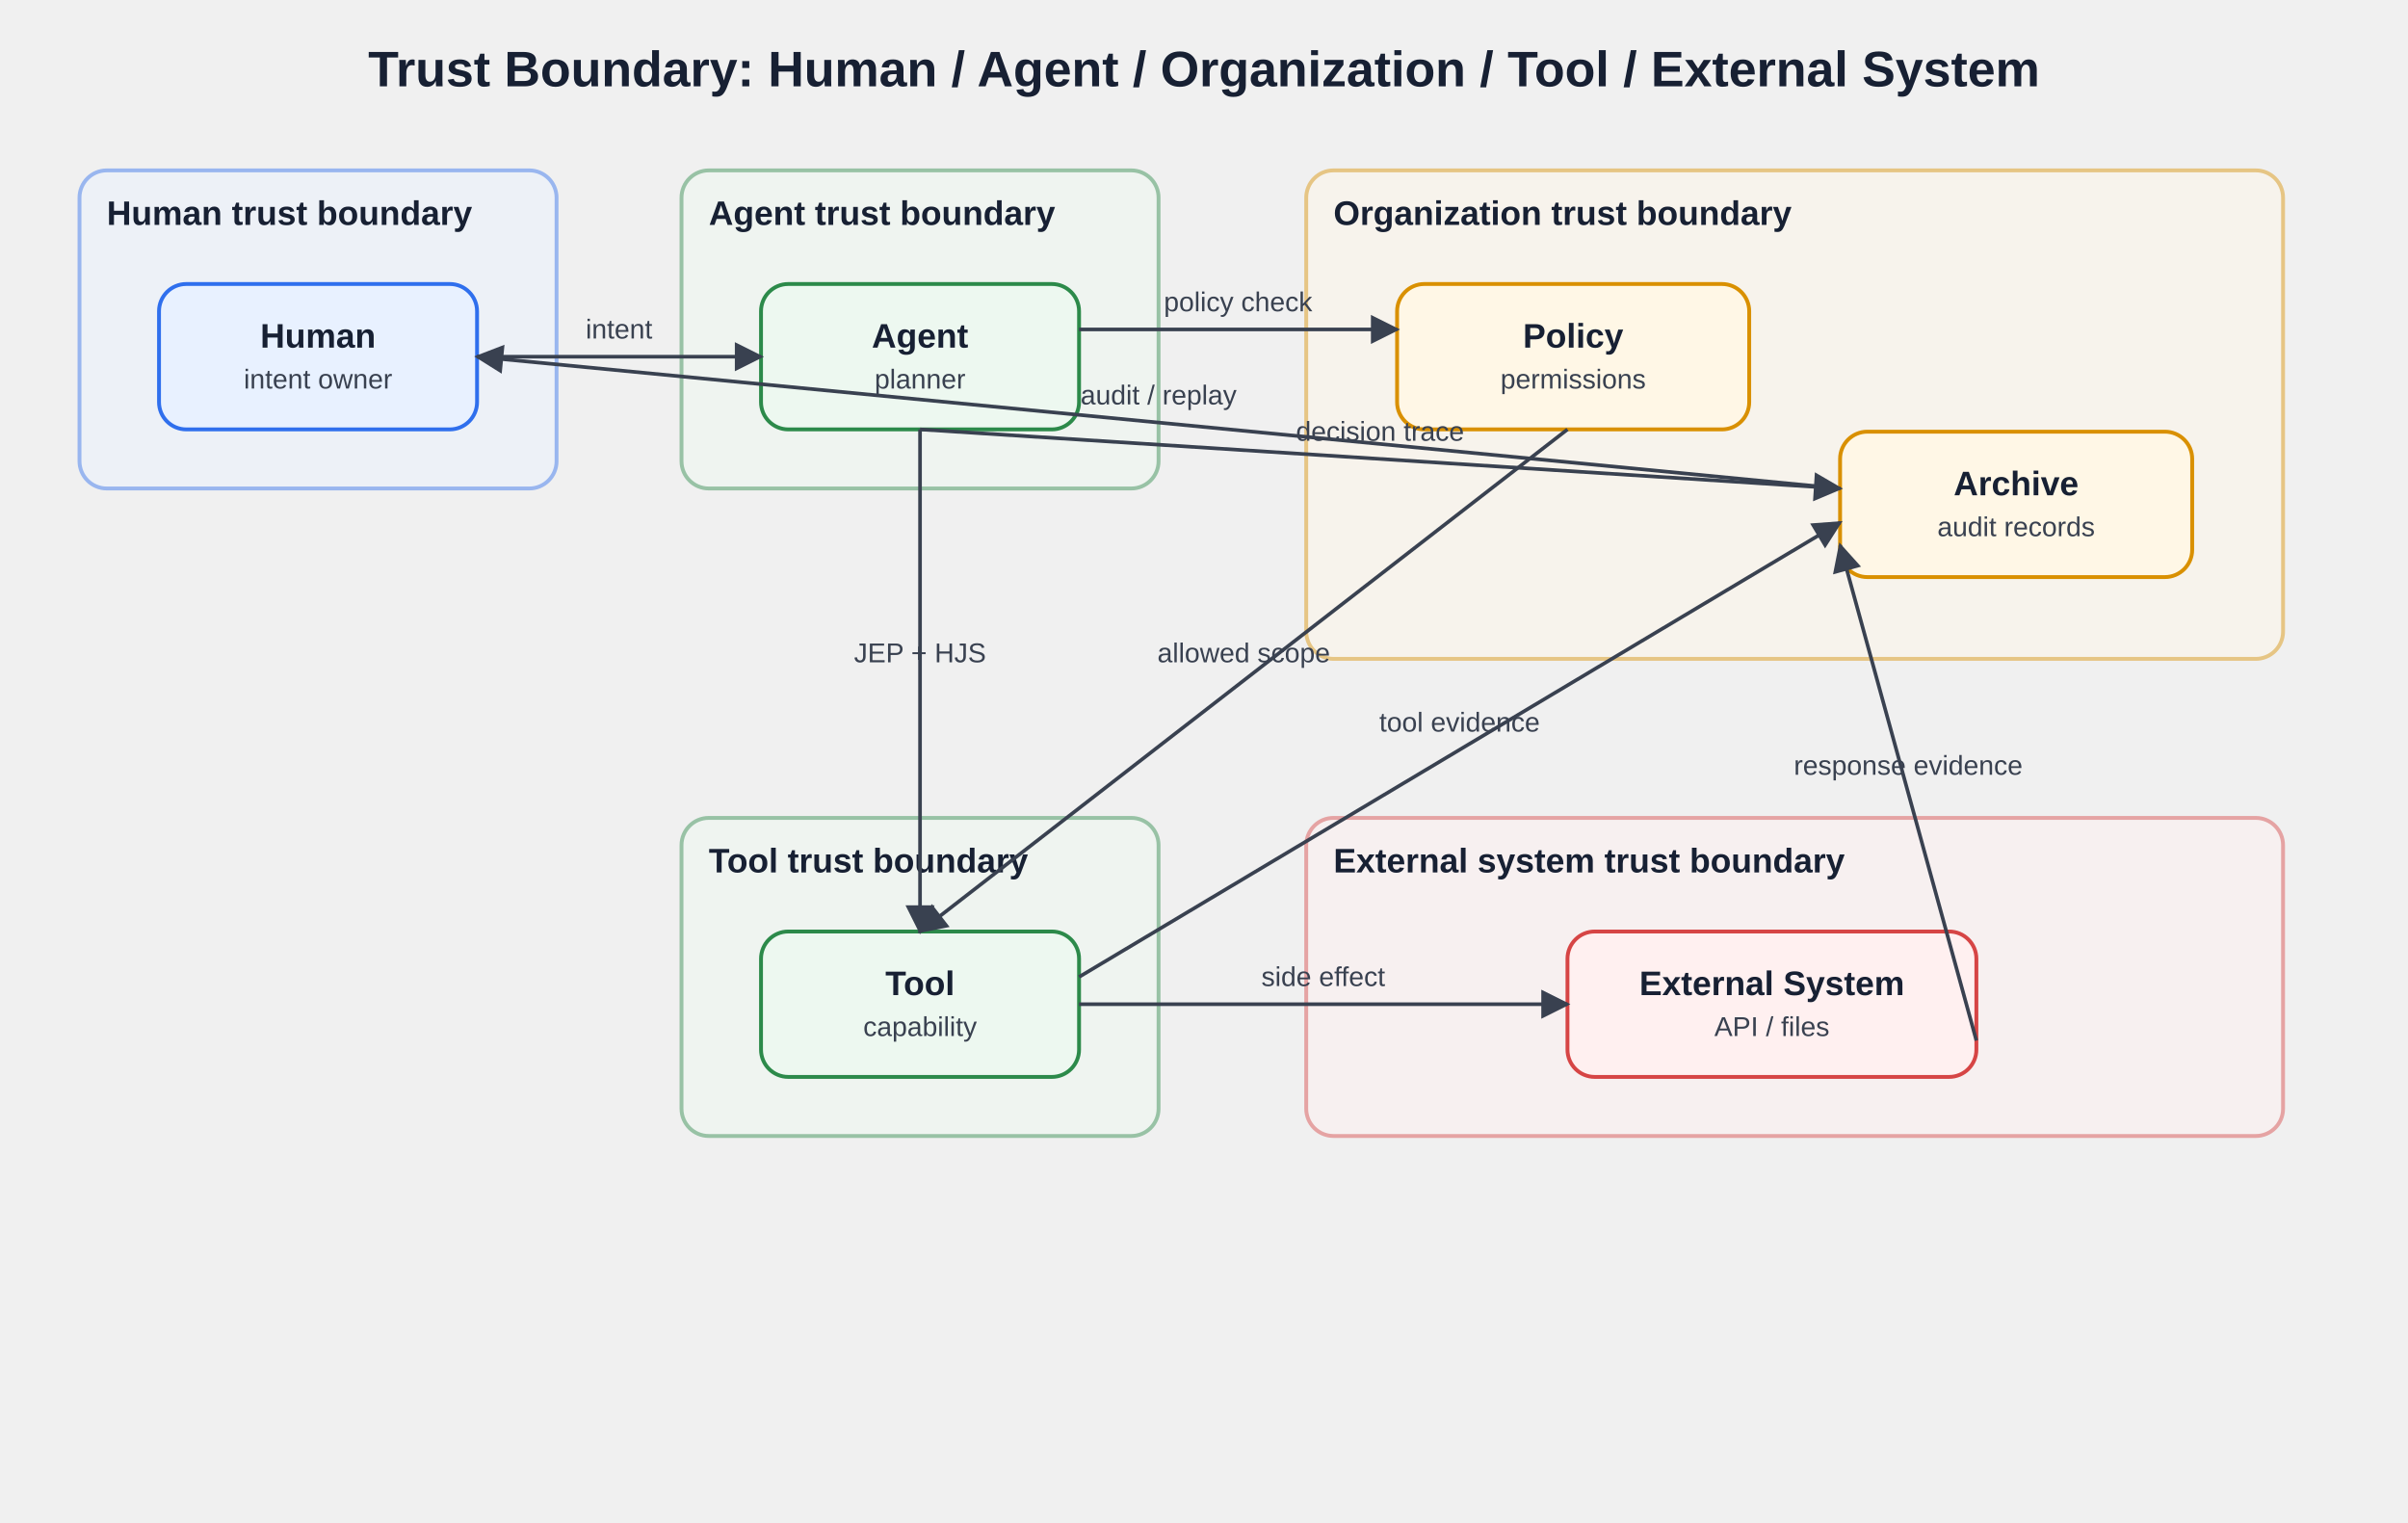
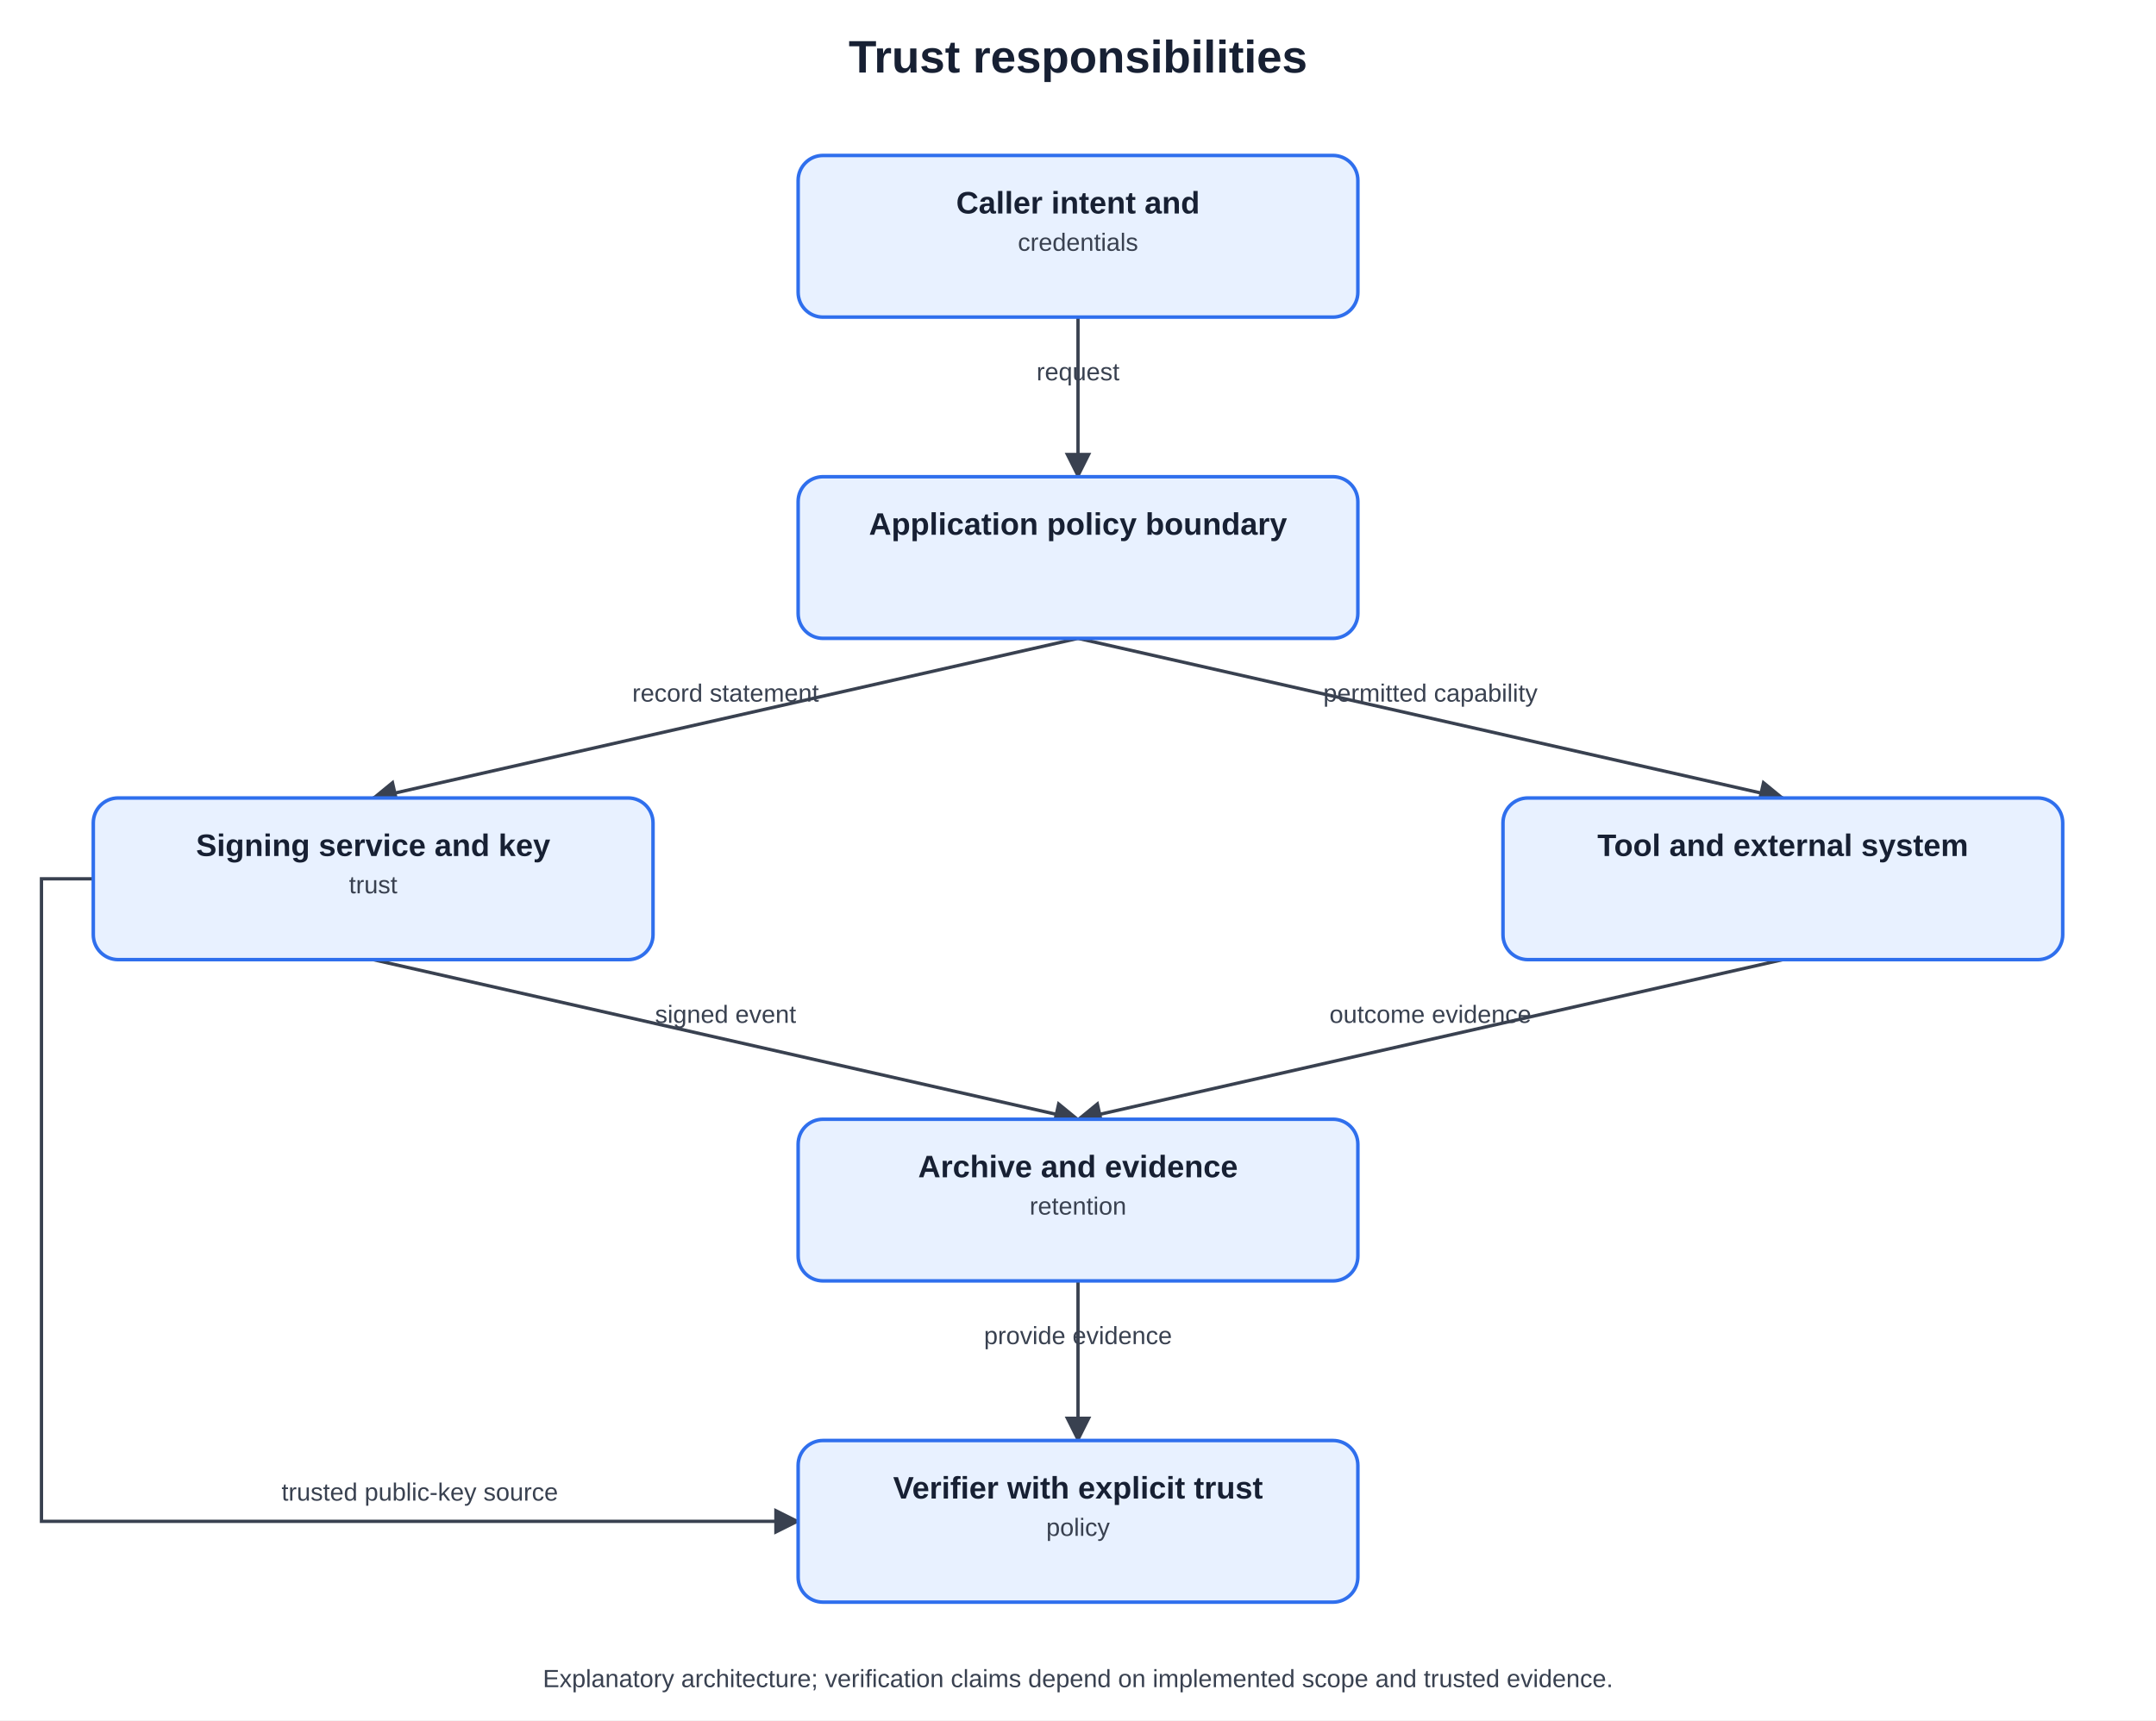
- <svg xmlns="http://www.w3.org/2000/svg" width="1060" height="670" viewBox="0 0 1060 670" role="img" aria-labelledby="title desc">
+ <svg xmlns="http://www.w3.org/2000/svg" width="1040" height="830" viewBox="0 0 1040 830" role="img" aria-labelledby="title desc">
  <defs>
    <marker id="arrow" viewBox="0 0 10 10" refX="9" refY="5" markerWidth="8" markerHeight="8" orient="auto-start-reverse">
      <path d="M 0 0 L 10 5 L 0 10 z" fill="#394150" />
    </marker>
    <style>
      .title { font: 700 22px Arial, sans-serif; fill: #172033; }
      .box { rx: 12; ry: 12; stroke-width: 1.7; }
      .protocol { fill: #e8f1ff; stroke: #2f6fed; }
      .runtime { fill: #edf8f0; stroke: #2c8a4a; }
      .archive { fill: #fff7e6; stroke: #d99000; }
      .external { fill: #fff0f0; stroke: #d64545; }
      .label { font: 700 15px Arial, sans-serif; fill: #172033; }
      .small { font: 12px Arial, sans-serif; fill: #394150; }
      .edge { stroke: #394150; stroke-width: 1.6; fill: none; marker-end: url(#arrow); }
      .dash { stroke-dasharray: 6 5; }
    </style>
  </defs>
-   <text x="530" y="38" text-anchor="middle" class="title">Trust Boundary: Human / Agent / Organization / Tool / External System</text>
-   <rect x="35" y="75" width="210" height="140" class="box protocol" opacity="0.45" />
-   <text x="47" y="99" class="label">Human trust boundary</text>
-   <rect x="300" y="75" width="210" height="140" class="box runtime" opacity="0.45" />
-   <text x="312" y="99" class="label">Agent trust boundary</text>
-   <rect x="575" y="75" width="430" height="215" class="box archive" opacity="0.45" />
-   <text x="587" y="99" class="label">Organization trust boundary</text>
-   <rect x="300" y="360" width="210" height="140" class="box runtime" opacity="0.45" />
-   <text x="312" y="384" class="label">Tool trust boundary</text>
-   <rect x="575" y="360" width="430" height="140" class="box external" opacity="0.45" />
-   <text x="587" y="384" class="label">External system trust boundary</text>
-   <rect x="70" y="125" width="140" height="64" class="box protocol" />
-   <text x="140.0" y="153" text-anchor="middle" class="label">Human</text>
-   <text x="140.0" y="171" text-anchor="middle" class="small">intent owner</text>
-   <rect x="335" y="125" width="140" height="64" class="box runtime" />
-   <text x="405.0" y="153" text-anchor="middle" class="label">Agent</text>
-   <text x="405.0" y="171" text-anchor="middle" class="small">planner</text>
-   <rect x="615" y="125" width="155" height="64" class="box archive" />
-   <text x="692.5" y="153" text-anchor="middle" class="label">Policy</text>
-   <text x="692.5" y="171" text-anchor="middle" class="small">permissions</text>
-   <rect x="810" y="190" width="155" height="64" class="box archive" />
-   <text x="887.5" y="218" text-anchor="middle" class="label">Archive</text>
-   <text x="887.5" y="236" text-anchor="middle" class="small">audit records</text>
-   <rect x="335" y="410" width="140" height="64" class="box runtime" />
-   <text x="405.0" y="438" text-anchor="middle" class="label">Tool</text>
-   <text x="405.0" y="456" text-anchor="middle" class="small">capability</text>
-   <rect x="690" y="410" width="180" height="64" class="box external" />
-   <text x="780.0" y="438" text-anchor="middle" class="label">External System</text>
-   <text x="780.0" y="456" text-anchor="middle" class="small">API / files</text>
-   <path d="M 210 157 L 335 157" class="edge" />
-   <text x="272.5" y="149.0" text-anchor="middle" class="small">intent</text>
-   <path d="M 475 145 L 615 145" class="edge" />
-   <text x="545.0" y="137.0" text-anchor="middle" class="small">policy check</text>
-   <path d="M 690 189 L 405 410" class="edge" />
-   <text x="547.5" y="291.5" text-anchor="middle" class="small">allowed scope</text>
-   <path d="M 405 189 L 405 410" class="edge" />
-   <text x="405.0" y="291.5" text-anchor="middle" class="small">JEP + HJS</text>
-   <path d="M 475 442 L 690 442" class="edge" />
-   <text x="582.5" y="434.0" text-anchor="middle" class="small">side effect</text>
-   <path d="M 870 458 L 810 240" class="edge" />
-   <text x="840.0" y="341.0" text-anchor="middle" class="small">response evidence</text>
-   <path d="M 475 430 L 810 230" class="edge" />
-   <text x="642.5" y="322.0" text-anchor="middle" class="small">tool evidence</text>
-   <path d="M 405 189 L 810 215" class="edge" />
-   <text x="607.5" y="194.0" text-anchor="middle" class="small">decision trace</text>
-   <path d="M 810 215 L 210 157" class="edge" />
-   <text x="510.0" y="178.0" text-anchor="middle" class="small">audit / replay</text>
+   <rect width="1040" height="830" fill="white" />
+   <text x="520" y="35" text-anchor="middle" class="title">Trust responsibilities</text>
+   <path d="M 520.0 153 L 520.0 230" class="edge" />
+   <text x="520.0" y="183.5" text-anchor="middle" class="small">request</text>
+   <path d="M 520.0 308 L 180.0 385" class="edge" />
+   <text x="350.0" y="338.5" text-anchor="middle" class="small">record statement</text>
+   <path d="M 520.0 308 L 860.0 385" class="edge" />
+   <text x="690.0" y="338.5" text-anchor="middle" class="small">permitted capability</text>
+   <path d="M 180.0 463 L 520.0 540" class="edge" />
+   <text x="350.0" y="493.5" text-anchor="middle" class="small">signed event</text>
+   <path d="M 860.0 463 L 520.0 540" class="edge" />
+   <text x="690.0" y="493.5" text-anchor="middle" class="small">outcome evidence</text>
+   <path d="M 520.0 618 L 520.0 695" class="edge" />
+   <text x="520.0" y="648.5" text-anchor="middle" class="small">provide evidence</text>
+   <path d="M 45 424 L 20 424 L 20 734 L 385 734" class="edge" />
+   <text x="202.5" y="724" text-anchor="middle" class="small">trusted public-key source</text>
+   <rect x="385" y="75" width="270" height="78" class="box protocol" />
+   <text x="520.0" y="103" text-anchor="middle" class="label">Caller intent and</text>
+   <text x="520.0" y="121" text-anchor="middle" class="small">credentials</text>
+   <rect x="385" y="230" width="270" height="78" class="box protocol" />
+   <text x="520.0" y="258" text-anchor="middle" class="label">Application policy boundary</text>
+   <rect x="45" y="385" width="270" height="78" class="box protocol" />
+   <text x="180.0" y="413" text-anchor="middle" class="label">Signing service and key</text>
+   <text x="180.0" y="431" text-anchor="middle" class="small">trust</text>
+   <rect x="725" y="385" width="270" height="78" class="box protocol" />
+   <text x="860.0" y="413" text-anchor="middle" class="label">Tool and external system</text>
+   <rect x="385" y="540" width="270" height="78" class="box protocol" />
+   <text x="520.0" y="568" text-anchor="middle" class="label">Archive and evidence</text>
+   <text x="520.0" y="586" text-anchor="middle" class="small">retention</text>
+   <rect x="385" y="695" width="270" height="78" class="box protocol" />
+   <text x="520.0" y="723" text-anchor="middle" class="label">Verifier with explicit trust</text>
+   <text x="520.0" y="741" text-anchor="middle" class="small">policy</text>
+   <text x="520" y="814" text-anchor="middle" class="small">Explanatory architecture; verification claims depend on implemented scope and trusted evidence.</text>
</svg>
